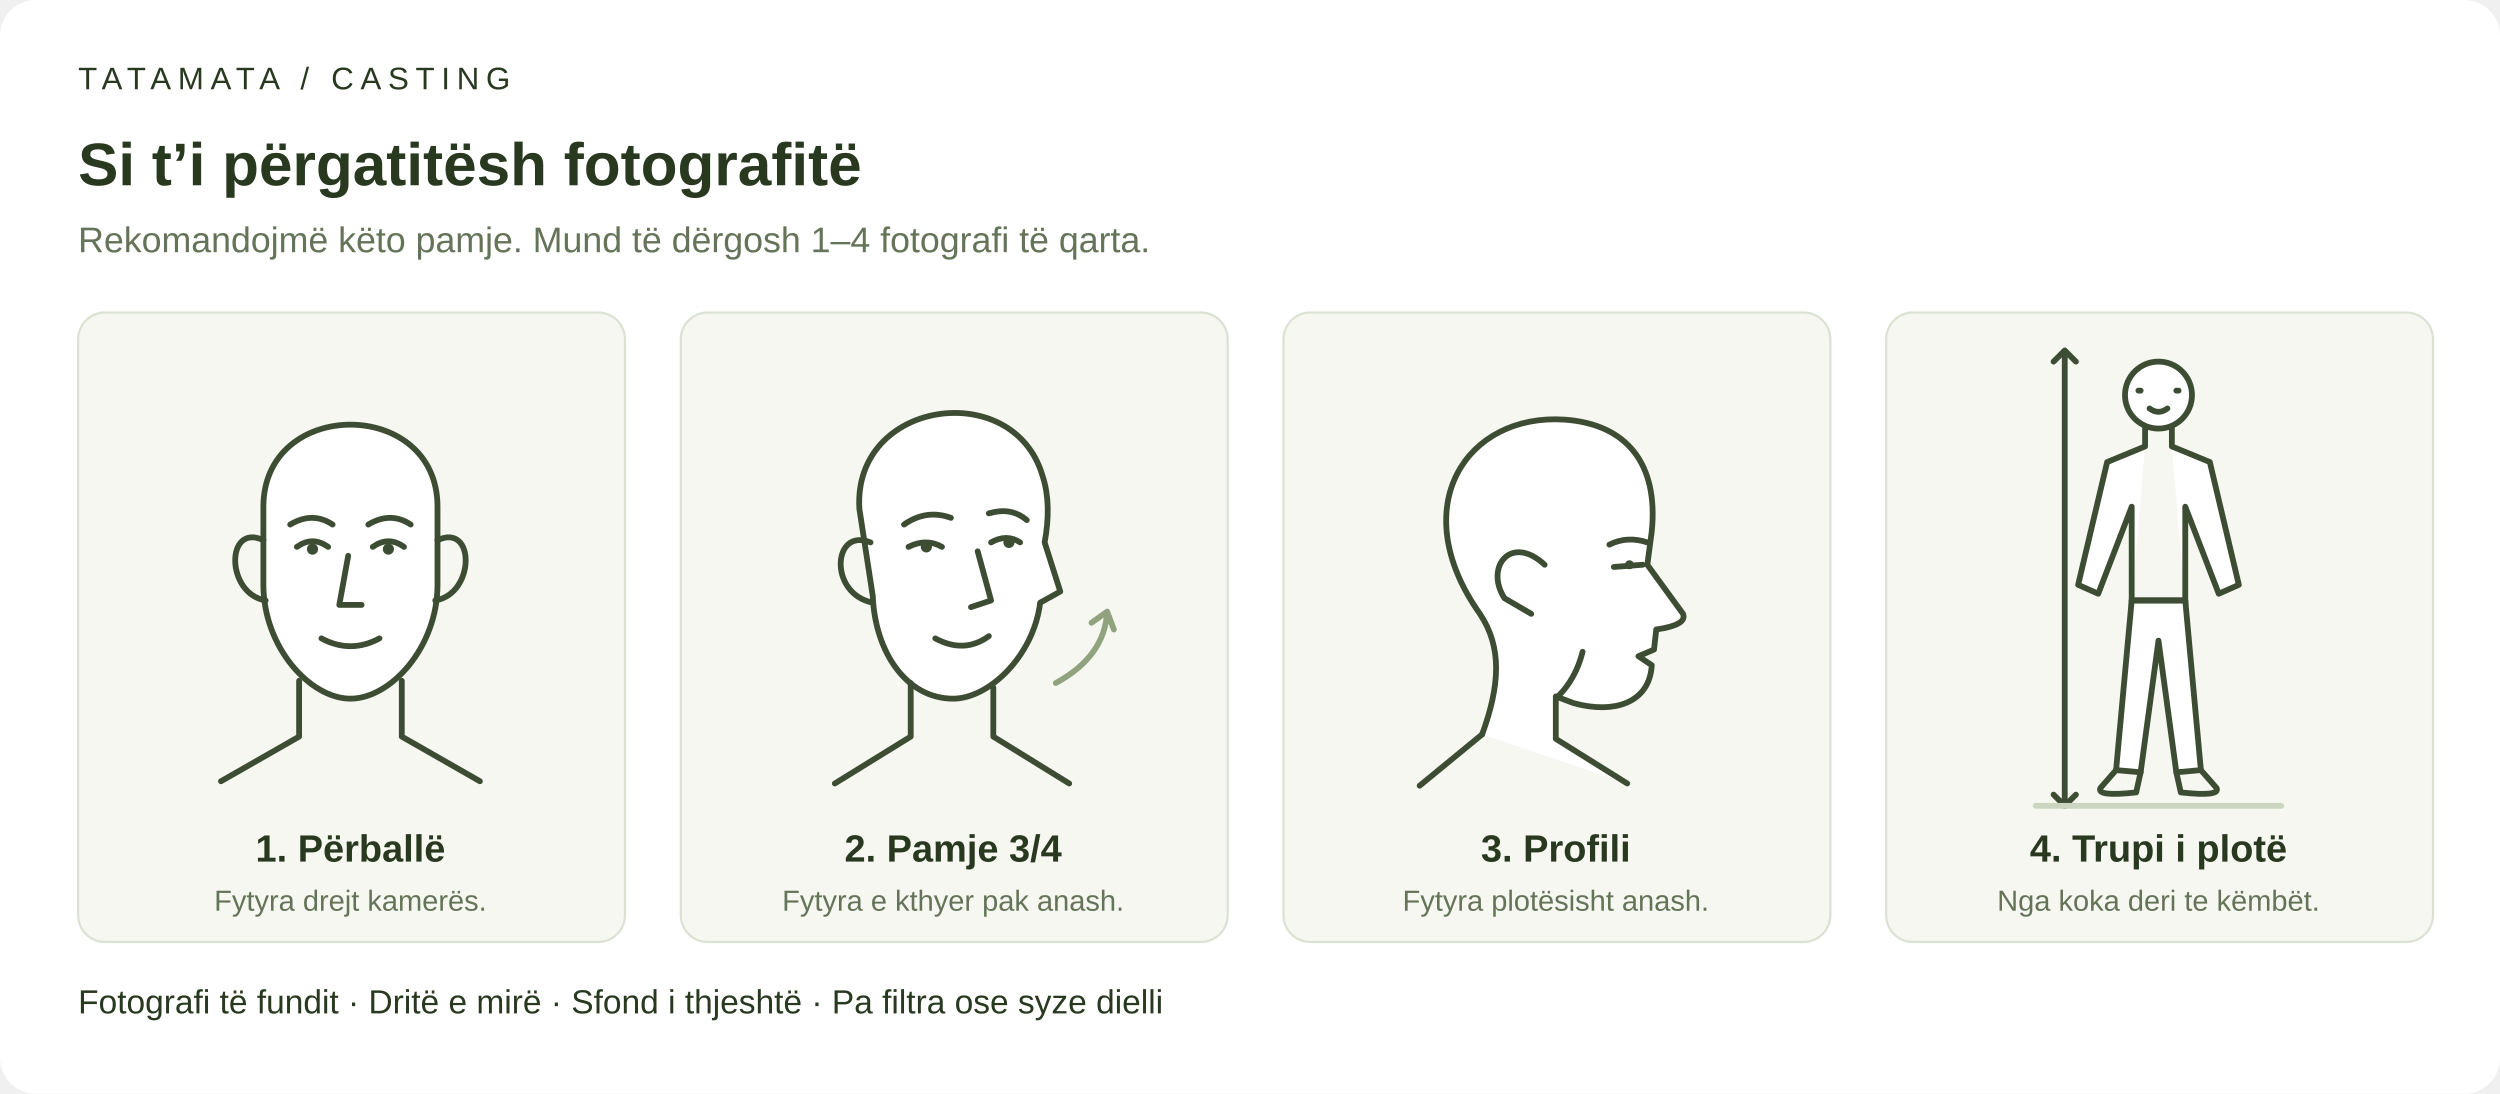
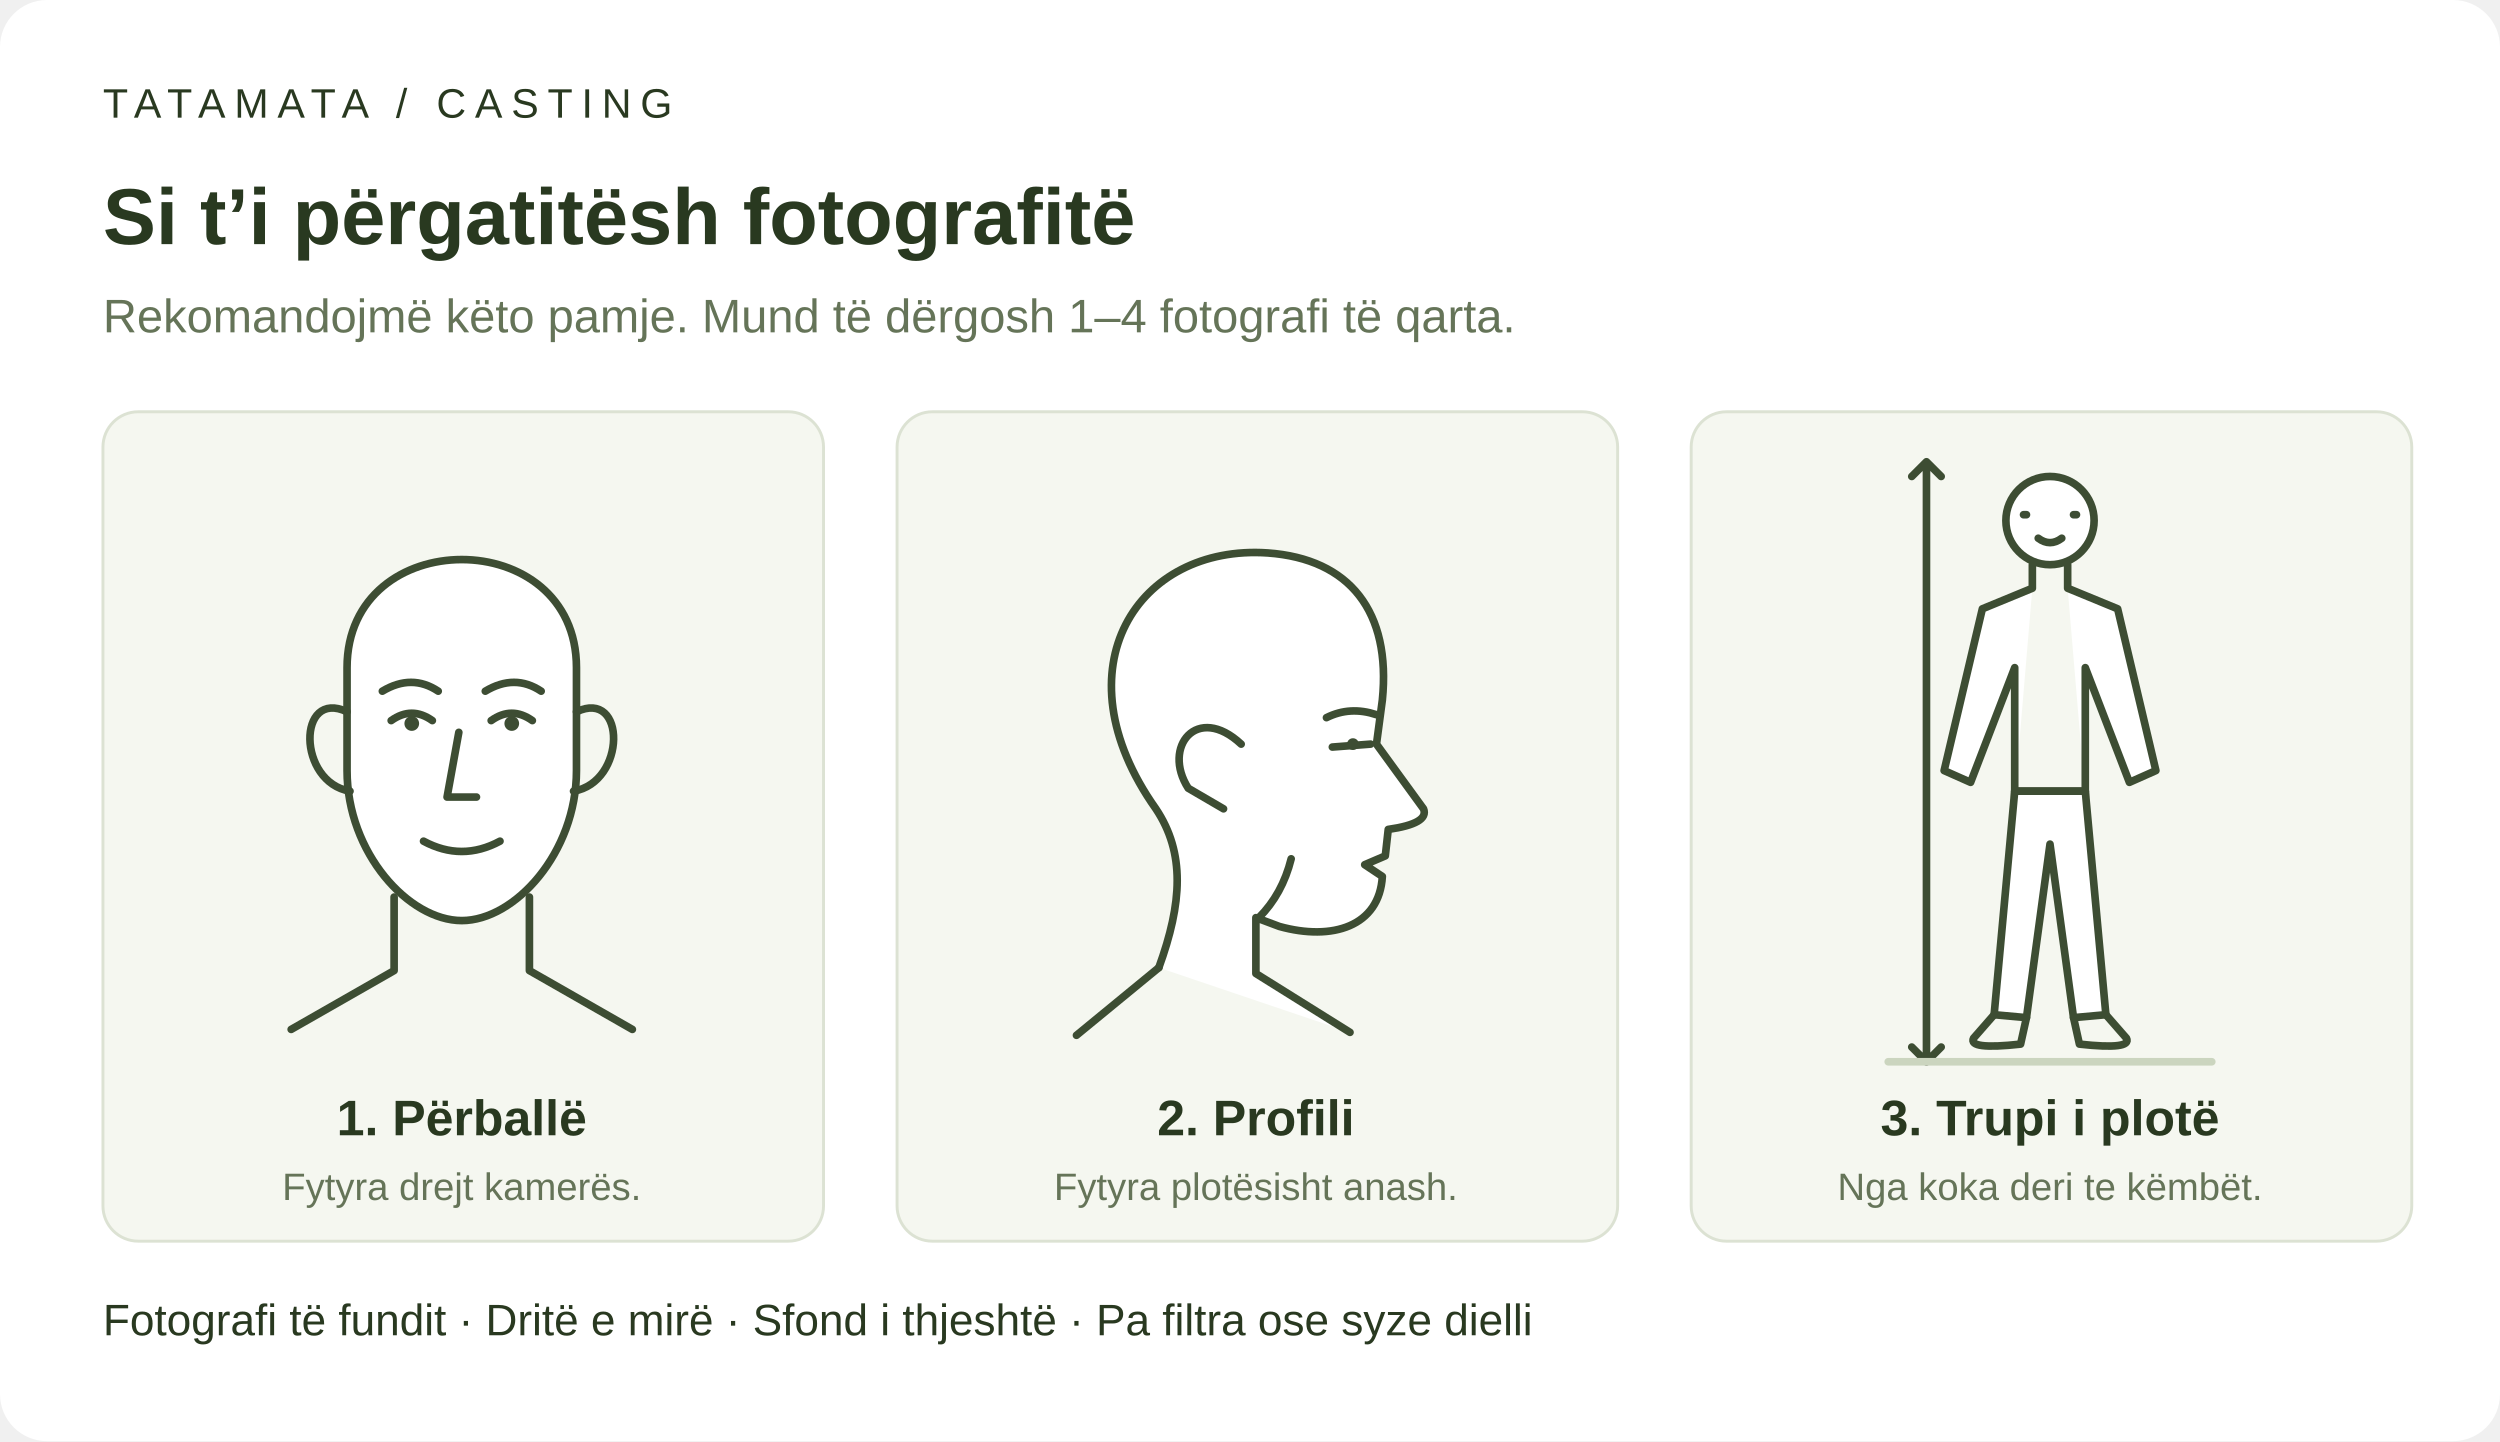
- <svg xmlns="http://www.w3.org/2000/svg" width="1120" height="490" viewBox="0 0 1120 490" role="img" aria-labelledby="title description">
-   <rect width="1120" height="490" rx="16" fill="#ffffff" />
+ <svg xmlns="http://www.w3.org/2000/svg" width="850" height="490" viewBox="0 0 850 490" role="img" aria-labelledby="title description">
+   <rect width="850" height="490" rx="16" fill="#ffffff" />
  <g font-family="Arial, sans-serif" fill="#293920">
    <text x="35" y="40" font-size="14" letter-spacing="3">TATAMATA / CASTING</text>
    <text x="35" y="83" font-size="27" font-weight="bold">Si t’i përgatitësh fotografitë</text>
    <text x="35" y="113" font-size="16" fill="#657458">Rekomandojmë këto pamje. Mund të dërgosh 1–4 fotografi të qarta.</text>
    <rect x="35" y="140" width="245" height="282" rx="12" fill="#f5f7f0" stroke="#dce2d3" />
    <g transform="translate(57 137)" fill="none" stroke="#3d4d33" stroke-width="2.6" stroke-linecap="round" stroke-linejoin="round">
      <path d="M61 90C61 41 139 41 139 90v35c0 28-21 51-39 51s-39-23-39-51Z" fill="#fff" />
      <path d="M61 105c-17-8-17 24 1 27m77-27c17-8 17 24-1 27M77 168v25m46-25v25M77 193l-35 20m81-20 35 20" />
      <path d="M73 98q10-6 19 0m16 0q10-6 19 0M76 108q7-5 14 0m20 0q7-5 14 0M99 112l-4 22h10M87 149q13 7 26 0" />
      <circle cx="83" cy="109" r="2.5" fill="#3d4d33" stroke="none" />
      <circle cx="117" cy="109" r="2.5" fill="#3d4d33" stroke="none" />
    </g>
    <text x="157" y="386" text-anchor="middle" font-size="17" font-weight="bold">1. Përballë</text>
    <text x="157" y="408" text-anchor="middle" font-size="13" fill="#657458">Fytyra drejt kamerës.</text>
    <rect x="305" y="140" width="245" height="282" rx="12" fill="#f5f7f0" stroke="#dce2d3" />
    <g transform="translate(327 137)" fill="none" stroke="#3d4d33" stroke-width="2.6" stroke-linecap="round" stroke-linejoin="round">
-       <path d="M58 91c-3-49 69-59 82-15 3 9 3 19 1 30l7 22-9 5c-3 24-23 43-39 43-21 0-35-21-36-46Z" fill="#fff" />
-       <path d="M63 106c-17-7-19 23 1 27M81 169v24l-34 21m71-43v22l34 21M78 98q10-7 21-3m17-2q10-3 17 3M80 108q8-4 15 0m22-2q7-4 13 0M111 110l6 22-9 3m-16 14q13 7 24-1" />
-       <circle cx="88" cy="108" r="2.5" fill="#3d4d33" stroke="none" />
-       <circle cx="125" cy="106" r="2.5" fill="#3d4d33" stroke="none" />
-       <path d="M146 169q22-12 23-32m-7 5 7-5 3 8" stroke="#91a37e" />
-     </g>
-     <text x="427" y="386" text-anchor="middle" font-size="17" font-weight="bold">2. Pamje 3/4</text>
-     <text x="427" y="408" text-anchor="middle" font-size="13" fill="#657458">Fytyra e kthyer pak anash.</text>
-     <rect x="575" y="140" width="245" height="282" rx="12" fill="#f5f7f0" stroke="#dce2d3" />
-     <g transform="translate(597 137)" fill="none" stroke="#3d4d33" stroke-width="2.6" stroke-linecap="round" stroke-linejoin="round">
      <path d="M67 192c8-22 9-39-1-54-34-48-6-90 38-87 28 2 42 20 39 50l-2 15 16 22q2 5-12 7l-1 9-7 3 6 4c-1 17-17 22-35 17l-8-3v19l32 20" fill="#fff" />
      <path d="M95 116c-15-14-27 1-18 15l12 7m35-31q8-4 17-1m-15 11 13-1m-38 59q8-8 11-20M67 192l-28 23" />
      <circle cx="133" cy="116" r="2" fill="#3d4d33" stroke="none" />
    </g>
-     <text x="697" y="386" text-anchor="middle" font-size="17" font-weight="bold">3. Profili</text>
-     <text x="697" y="408" text-anchor="middle" font-size="13" fill="#657458">Fytyra plotësisht anash.</text>
-     <rect x="845" y="140" width="245" height="282" rx="12" fill="#f5f7f0" stroke="#dce2d3" />
-     <g transform="translate(867 137)" fill="none" stroke="#3d4d33" stroke-width="2.6" stroke-linecap="round" stroke-linejoin="round">
+     <text x="427" y="386" text-anchor="middle" font-size="17" font-weight="bold">2. Profili</text>
+     <text x="427" y="408" text-anchor="middle" font-size="13" fill="#657458">Fytyra plotësisht anash.</text>
+     <rect x="575" y="140" width="245" height="282" rx="12" fill="#f5f7f0" stroke="#dce2d3" />
+     <g transform="translate(597 137)" fill="none" stroke="#3d4d33" stroke-width="2.6" stroke-linecap="round" stroke-linejoin="round">
      <circle cx="100" cy="40" r="15" fill="#fff" />
      <path d="M94 55v8m12-8v8m-12 0L77 70l-13 55 9 4 15-39v44m18-71 17 7 13 55-9 4-15-39v44" fill="#fff" />
      <path d="M88 132h24l7 76-11 1-8-59-8 59-11-1Z" fill="#fff" />
      <path d="m81 208-7 8q-2 4 16 2l2-9m16 0 2 9q18 2 16-2l-7-8M91 38h1m16 0h1m-13 8q4 3 8 0M88 132h24M58 20v204m-5-199 5-5 5 5m-10 194 5 5 5-5" />
      <path d="M45 224h110" stroke="#cbd5bf" />
    </g>
-     <text x="967" y="386" text-anchor="middle" font-size="17" font-weight="bold">4. Trupi i plotë</text>
-     <text x="967" y="408" text-anchor="middle" font-size="13" fill="#657458">Nga koka deri te këmbët.</text>
+     <text x="697" y="386" text-anchor="middle" font-size="17" font-weight="bold">3. Trupi i plotë</text>
+     <text x="697" y="408" text-anchor="middle" font-size="13" fill="#657458">Nga koka deri te këmbët.</text>
    <text x="35" y="454" font-size="15">Fotografi të fundit · Dritë e mirë · Sfond i thjeshtë · Pa filtra ose syze dielli</text>
  </g>
</svg>
